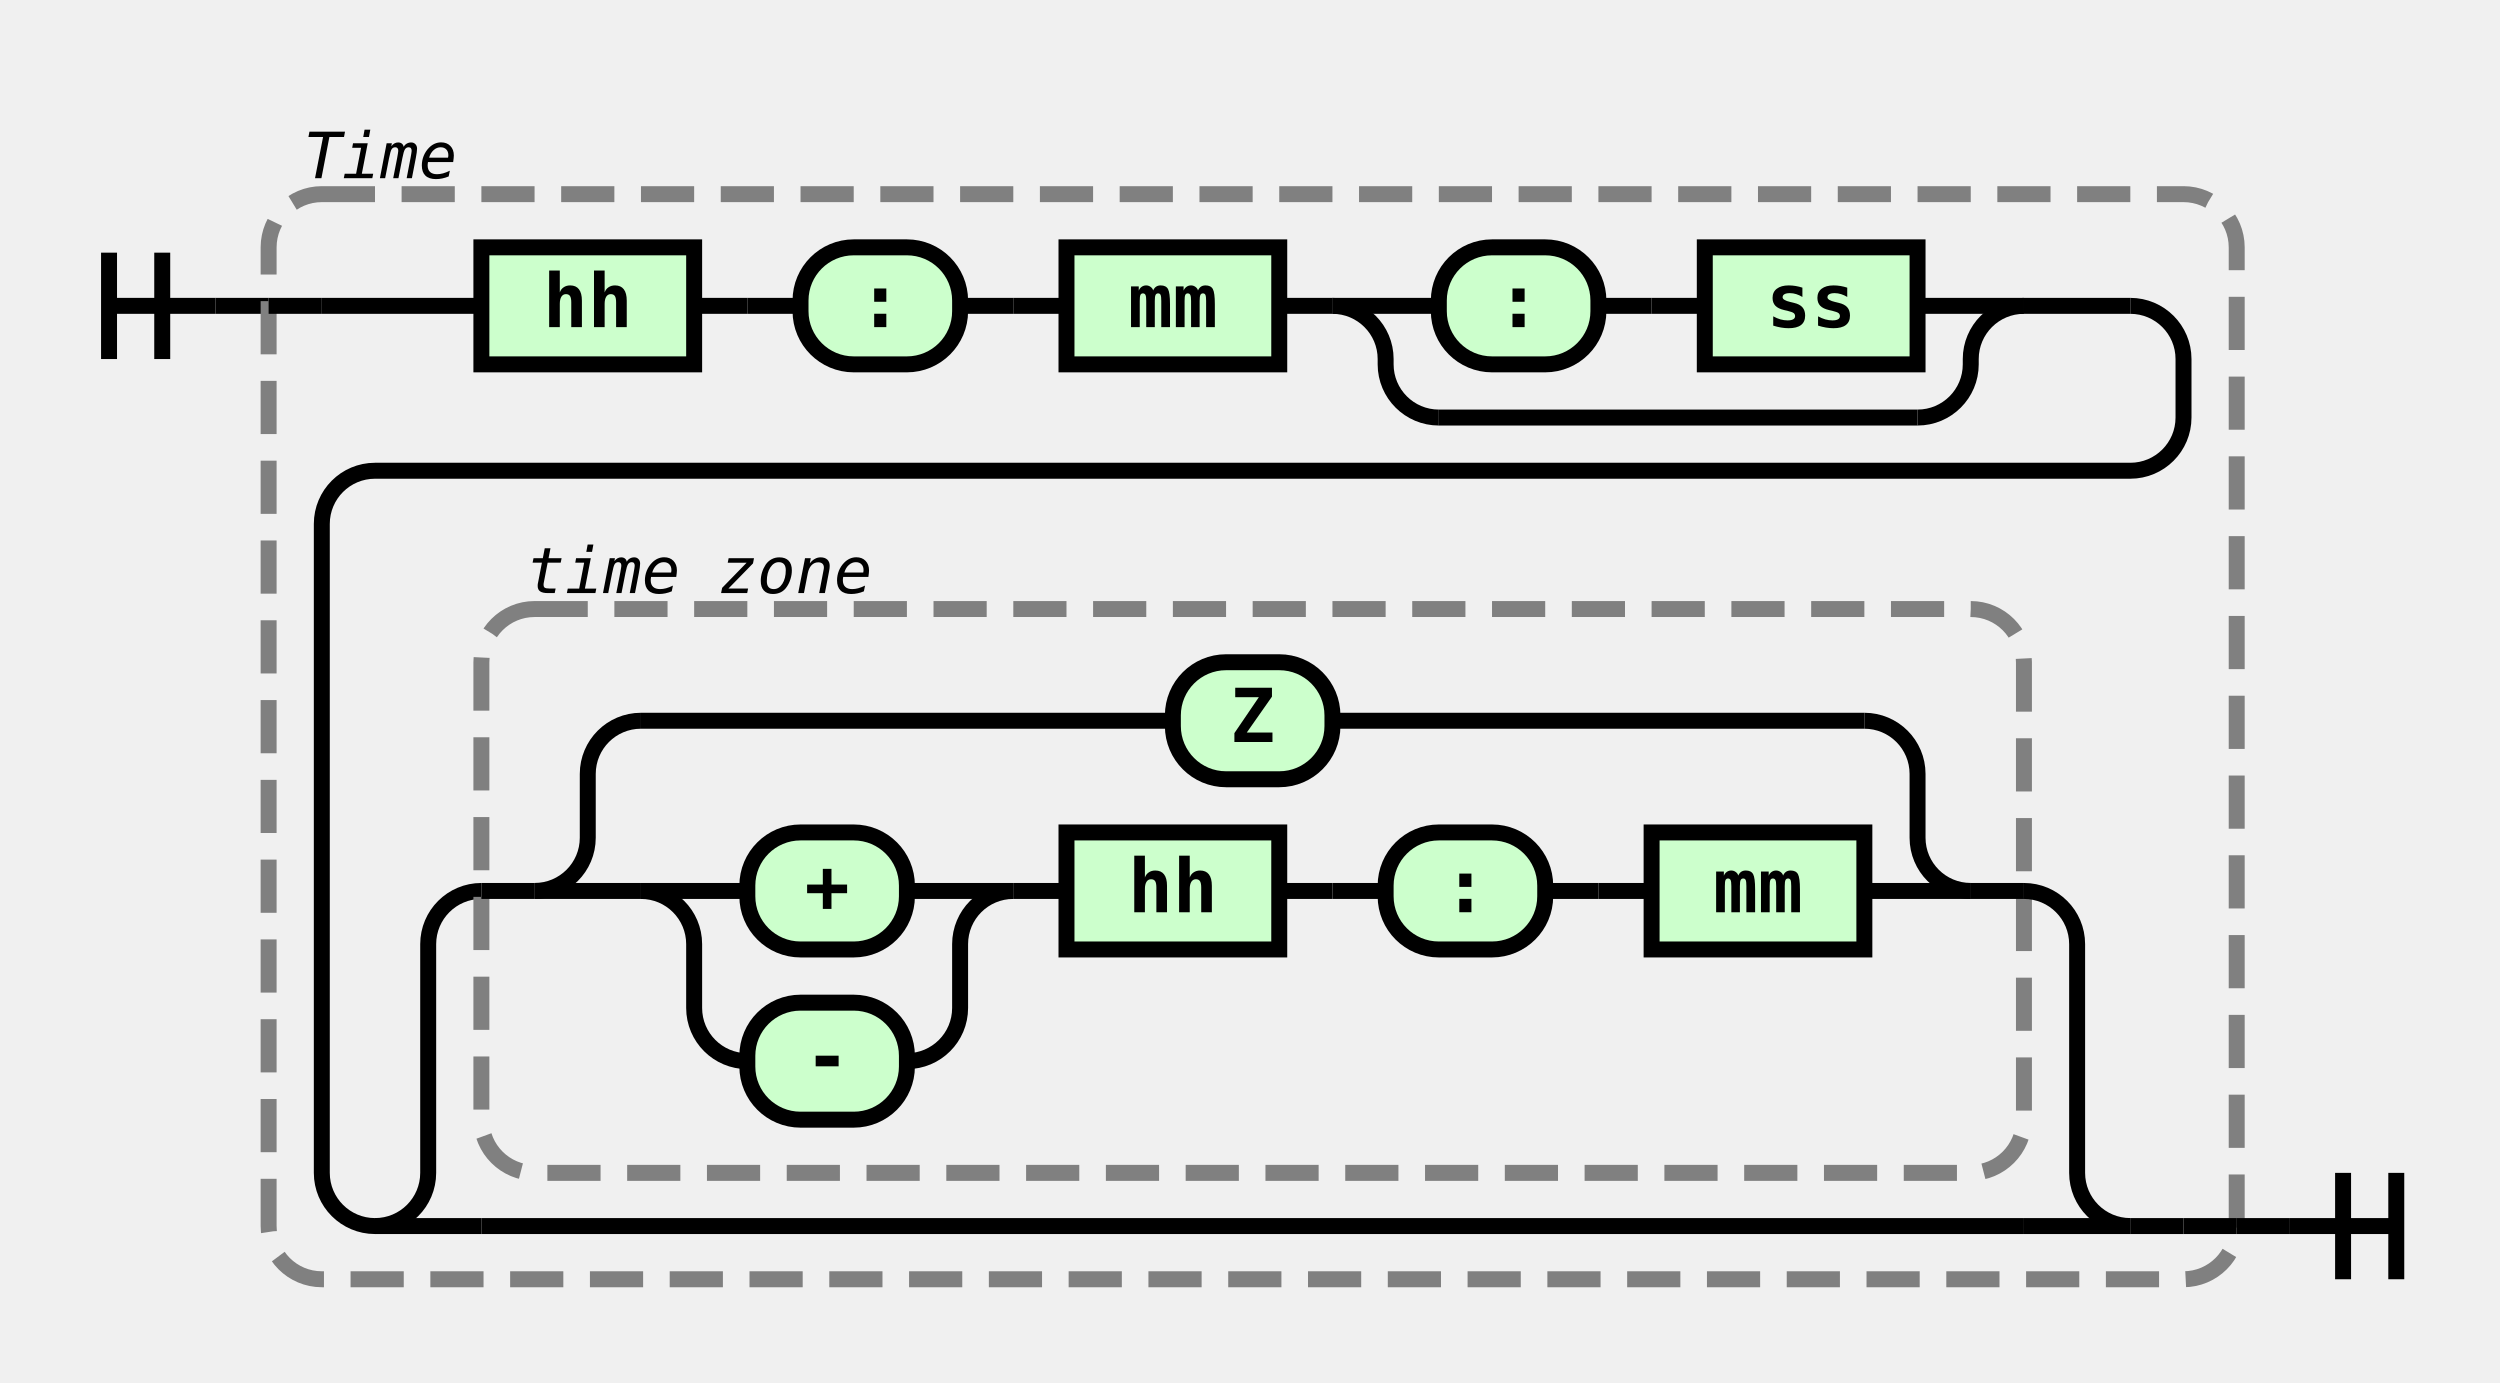
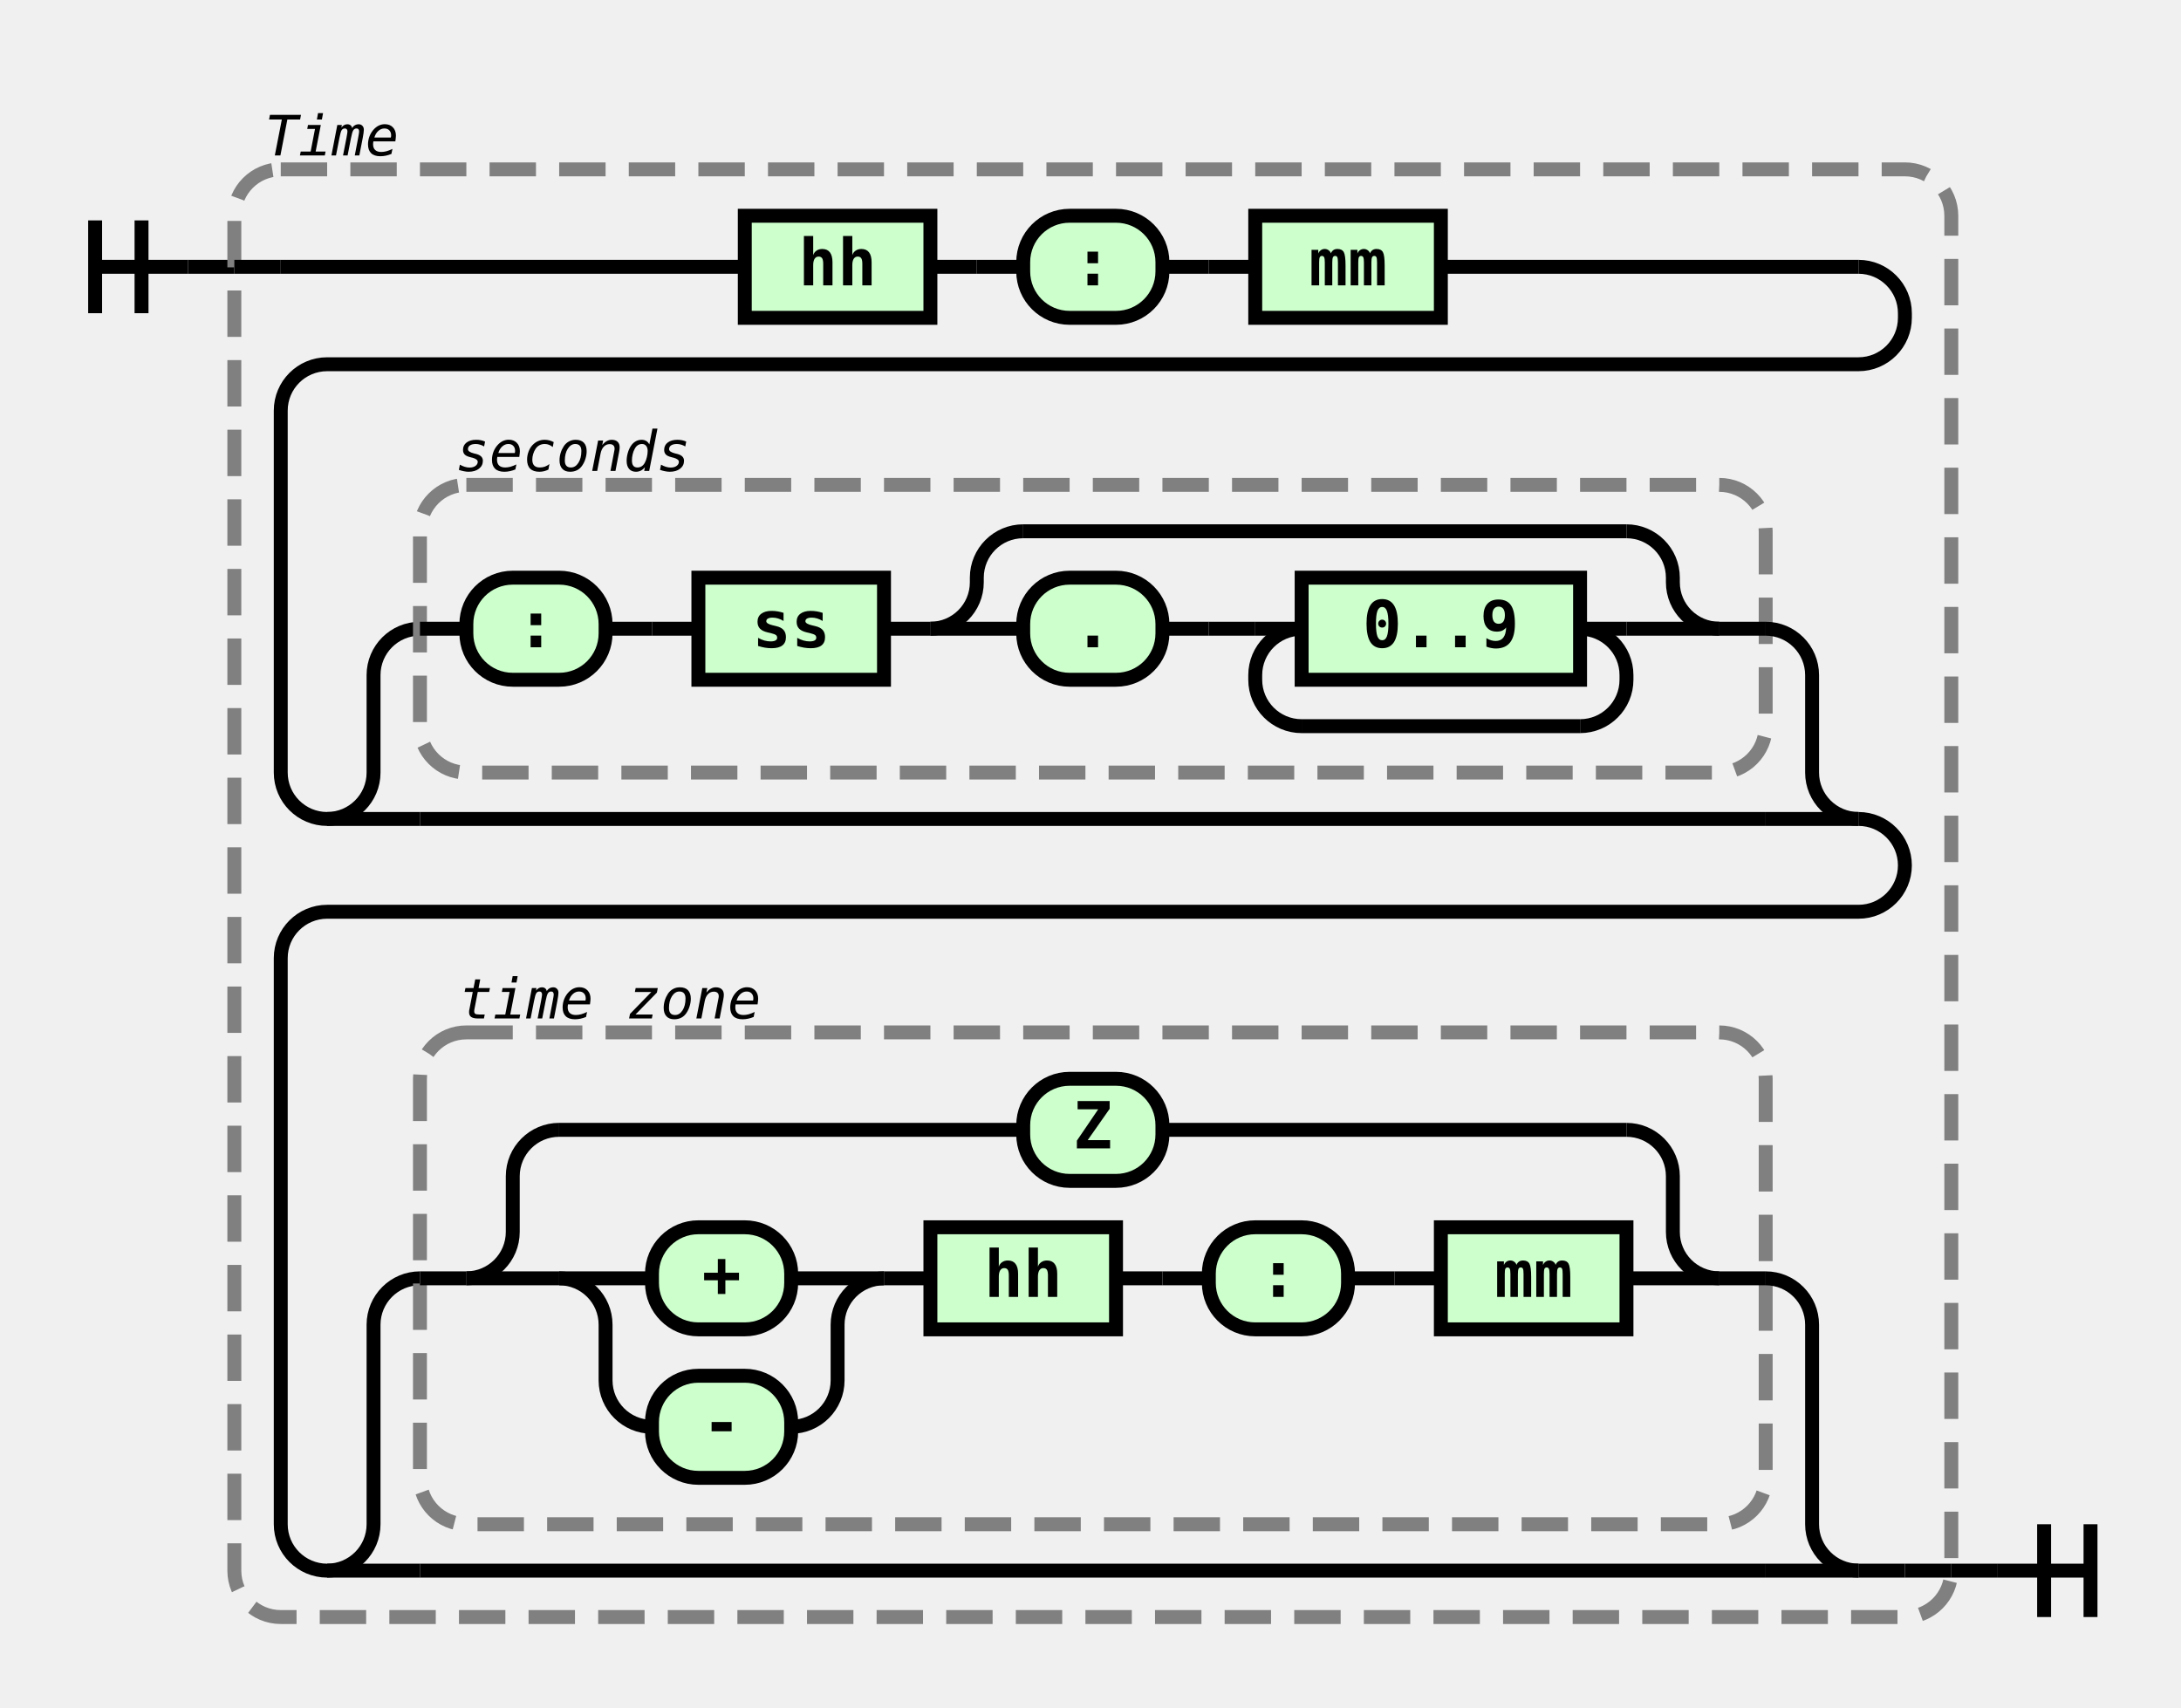
- <svg xmlns="http://www.w3.org/2000/svg" class="railroad-diagram" width="470" height="260" viewBox="0 0 470 260">
+ <svg xmlns="http://www.w3.org/2000/svg" class="railroad-diagram" width="470" height="368" viewBox="0 0 470 368">
  <g transform="translate(.5 .5)">
    <g>
      <path d="M20 47v20m10 -20v20m-10 -10h20" />
    </g>
    <path d="M40 57h10" />
    <g>
      <path d="M50 57h0" />
-       <path d="M420 230h0" />
-       <rect x="50" y="36" width="370" height="204" rx="10" ry="10" class="group-box" />
+       <path d="M420 338h0" />
+       <rect x="50" y="36" width="370" height="312" rx="10" ry="10" class="group-box" />
      <g>
        <path d="M50 57h10" />
        <path d="M60 57h10" />
        <g>
-           <path d="M70 57h20" />
-           <path d="M380 57h20" />
+           <path d="M70 57h90" />
+           <path d="M310 57h90" />
          <g class="non-terminal ">
-             <path d="M90 57h0" />
-             <path d="M130 57h0" />
-             <rect x="90" y="46" width="40" height="22" />
-             <text x="110" y="61">hh</text>
-           </g>
-           <path d="M130 57h10" />
-           <path d="M140 57h10" />
+             <path d="M160 57h0" />
+             <path d="M200 57h0" />
+             <rect x="160" y="46" width="40" height="22" />
+             <text x="180" y="61">hh</text>
+           </g>
+           <path d="M200 57h10" />
+           <path d="M210 57h10" />
          <g class="terminal ">
-             <path d="M150 57h0" />
-             <path d="M180 57h0" />
-             <rect x="150" y="46" width="30" height="22" rx="10" ry="10" />
-             <text x="165" y="61">:</text>
-           </g>
-           <path d="M180 57h10" />
-           <path d="M190 57h10" />
+             <path d="M220 57h0" />
+             <path d="M250 57h0" />
+             <rect x="220" y="46" width="30" height="22" rx="10" ry="10" />
+             <text x="235" y="61">:</text>
+           </g>
+           <path d="M250 57h10" />
+           <path d="M260 57h10" />
          <g class="non-terminal ">
-             <path d="M200 57h0" />
-             <path d="M240 57h0" />
-             <rect x="200" y="46" width="40" height="22" />
-             <text x="220" y="61">mm</text>
-           </g>
-           <path d="M240 57h10" />
-           <g>
-             <path d="M250 57h0" />
-             <path d="M380 57h0" />
-             <path d="M250 57h20" />
+             <path d="M270 57h0" />
+             <path d="M310 57h0" />
+             <rect x="270" y="46" width="40" height="22" />
+             <text x="290" y="61">mm</text>
+           </g>
+         </g>
+         <path d="M400 57a10 10 0 0 1 10 10v1a10 10 0 0 1 -10 10h-330a10 10 0 0 0 -10 10v78a10 10 0 0 0 10 10" />
+         <g>
+           <path d="M70 176h0" />
+           <path d="M400 176h0" />
+           <path d="M70 176a10 10 0 0 0 10 -10v-21a10 10 0 0 1 10 -10" />
+           <g>
+             <path d="M90 135h0" />
+             <path d="M380 135h0" />
+             <rect x="90" y="104" width="290" height="62" rx="10" ry="10" class="group-box" />
            <g>
-               <path d="M270 57h0" />
-               <path d="M360 57h0" />
+               <path d="M90 135h10" />
+               <path d="M370 135h10" />
              <g class="terminal ">
-                 <path d="M270 57h0" />
-                 <path d="M300 57h0" />
-                 <rect x="270" y="46" width="30" height="22" rx="10" ry="10" />
-                 <text x="285" y="61">:</text>
-               </g>
-               <path d="M300 57h10" />
-               <path d="M310 57h10" />
+                 <path d="M100 135h0" />
+                 <path d="M130 135h0" />
+                 <rect x="100" y="124" width="30" height="22" rx="10" ry="10" />
+                 <text x="115" y="139">:</text>
+               </g>
+               <path d="M130 135h10" />
+               <path d="M140 135h10" />
              <g class="non-terminal ">
-                 <path d="M320 57h0" />
-                 <path d="M360 57h0" />
-                 <rect x="320" y="46" width="40" height="22" />
-                 <text x="340" y="61">ss</text>
-               </g>
-             </g>
-             <path d="M360 57h20" />
-             <path d="M250 57a10 10 0 0 1 10 10v1a10 10 0 0 0 10 10" />
+                 <path d="M150 135h0" />
+                 <path d="M190 135h0" />
+                 <rect x="150" y="124" width="40" height="22" />
+                 <text x="170" y="139">ss</text>
+               </g>
+               <path d="M190 135h10" />
+               <g>
+                 <path d="M200 135h0" />
+                 <path d="M370 135h0" />
+                 <path d="M200 135a10 10 0 0 0 10 -10v-1a10 10 0 0 1 10 -10" />
+                 <g>
+                   <path d="M220 114h130" />
+                 </g>
+                 <path d="M350 114a10 10 0 0 1 10 10v1a10 10 0 0 0 10 10" />
+                 <path d="M200 135h20" />
+                 <g>
+                   <path d="M220 135h0" />
+                   <path d="M350 135h0" />
+                   <g class="terminal ">
+                     <path d="M220 135h0" />
+                     <path d="M250 135h0" />
+                     <rect x="220" y="124" width="30" height="22" rx="10" ry="10" />
+                     <text x="235" y="139">.</text>
+                   </g>
+                   <path d="M250 135h10" />
+                   <path d="M260 135h10" />
+                   <g>
+                     <path d="M270 135h0" />
+                     <path d="M350 135h0" />
+                     <path d="M270 135h10" />
+                     <g class="non-terminal ">
+                       <path d="M280 135h0" />
+                       <path d="M340 135h0" />
+                       <rect x="280" y="124" width="60" height="22" />
+                       <text x="310" y="139">0..9</text>
+                     </g>
+                     <path d="M340 135h10" />
+                     <path d="M280 135a10 10 0 0 0 -10 10v1a10 10 0 0 0 10 10" />
+                     <g>
+                       <path d="M280 156h60" />
+                     </g>
+                     <path d="M340 156a10 10 0 0 0 10 -10v-1a10 10 0 0 0 -10 -10" />
+                   </g>
+                 </g>
+                 <path d="M350 135h20" />
+               </g>
+             </g>
+             <g class="comment ">
+               <path d="M90 96h0" />
+               <path d="M156 96h0" />
+               <text x="123" y="101" class="comment">seconds</text>
+             </g>
+           </g>
+           <path d="M380 135a10 10 0 0 1 10 10v21a10 10 0 0 0 10 10" />
+           <path d="M70 176h20" />
+           <g>
+             <path d="M90 176h290" />
+           </g>
+           <path d="M380 176h20" />
+         </g>
+         <path d="M400 176a10 10 0 0 1 10 10v0a10 10 0 0 1 -10 10h-330a10 10 0 0 0 -10 10v122a10 10 0 0 0 10 10" />
+         <g>
+           <path d="M70 338h0" />
+           <path d="M400 338h0" />
+           <path d="M70 338a10 10 0 0 0 10 -10v-43a10 10 0 0 1 10 -10" />
+           <g>
+             <path d="M90 275h0" />
+             <path d="M380 275h0" />
+             <rect x="90" y="222" width="290" height="106" rx="10" ry="10" class="group-box" />
            <g>
-               <path d="M270 78h90" />
-             </g>
-             <path d="M360 78a10 10 0 0 0 10 -10v-1a10 10 0 0 1 10 -10" />
-           </g>
+               <path d="M90 275h10" />
+               <path d="M370 275h10" />
+               <g>
+                 <path d="M100 275h0" />
+                 <path d="M370 275h0" />
+                 <path d="M100 275a10 10 0 0 0 10 -10v-12a10 10 0 0 1 10 -10" />
+                 <g class="terminal ">
+                   <path d="M120 243h100" />
+                   <path d="M250 243h100" />
+                   <rect x="220" y="232" width="30" height="22" rx="10" ry="10" />
+                   <text x="235" y="247">Z</text>
+                 </g>
+                 <path d="M350 243a10 10 0 0 1 10 10v12a10 10 0 0 0 10 10" />
+                 <path d="M100 275h20" />
+                 <g>
+                   <path d="M120 275h0" />
+                   <path d="M350 275h0" />
+                   <g>
+                     <path d="M120 275h0" />
+                     <path d="M190 275h0" />
+                     <path d="M120 275h20" />
+                     <g class="terminal ">
+                       <path d="M140 275h0" />
+                       <path d="M170 275h0" />
+                       <rect x="140" y="264" width="30" height="22" rx="10" ry="10" />
+                       <text x="155" y="279">+</text>
+                     </g>
+                     <path d="M170 275h20" />
+                     <path d="M120 275a10 10 0 0 1 10 10v12a10 10 0 0 0 10 10" />
+                     <g class="terminal ">
+                       <path d="M140 307h0" />
+                       <path d="M170 307h0" />
+                       <rect x="140" y="296" width="30" height="22" rx="10" ry="10" />
+                       <text x="155" y="311">-</text>
+                     </g>
+                     <path d="M170 307a10 10 0 0 0 10 -10v-12a10 10 0 0 1 10 -10" />
+                   </g>
+                   <path d="M190 275h10" />
+                   <g class="non-terminal ">
+                     <path d="M200 275h0" />
+                     <path d="M240 275h0" />
+                     <rect x="200" y="264" width="40" height="22" />
+                     <text x="220" y="279">hh</text>
+                   </g>
+                   <path d="M240 275h10" />
+                   <path d="M250 275h10" />
+                   <g class="terminal ">
+                     <path d="M260 275h0" />
+                     <path d="M290 275h0" />
+                     <rect x="260" y="264" width="30" height="22" rx="10" ry="10" />
+                     <text x="275" y="279">:</text>
+                   </g>
+                   <path d="M290 275h10" />
+                   <path d="M300 275h10" />
+                   <g class="non-terminal ">
+                     <path d="M310 275h0" />
+                     <path d="M350 275h0" />
+                     <rect x="310" y="264" width="40" height="22" />
+                     <text x="330" y="279">mm</text>
+                   </g>
+                 </g>
+                 <path d="M350 275h20" />
+               </g>
+             </g>
+             <g class="comment ">
+               <path d="M90 214h0" />
+               <path d="M172 214h0" />
+               <text x="131" y="219" class="comment">time zone</text>
+             </g>
+           </g>
+           <path d="M380 275a10 10 0 0 1 10 10v43a10 10 0 0 0 10 10" />
+           <path d="M70 338h20" />
+           <g>
+             <path d="M90 338h290" />
+           </g>
+           <path d="M380 338h20" />
        </g>
-         <path d="M400 57a10 10 0 0 1 10 10v11a10 10 0 0 1 -10 10h-330a10 10 0 0 0 -10 10v122a10 10 0 0 0 10 10" />
-         <g>
-           <path d="M70 230h0" />
-           <path d="M400 230h0" />
-           <path d="M70 230a10 10 0 0 0 10 -10v-43a10 10 0 0 1 10 -10" />
-           <g>
-             <path d="M90 167h0" />
-             <path d="M380 167h0" />
-             <rect x="90" y="114" width="290" height="106" rx="10" ry="10" class="group-box" />
-             <g>
-               <path d="M90 167h10" />
-               <path d="M370 167h10" />
-               <g>
-                 <path d="M100 167h0" />
-                 <path d="M370 167h0" />
-                 <path d="M100 167a10 10 0 0 0 10 -10v-12a10 10 0 0 1 10 -10" />
-                 <g class="terminal ">
-                   <path d="M120 135h100" />
-                   <path d="M250 135h100" />
-                   <rect x="220" y="124" width="30" height="22" rx="10" ry="10" />
-                   <text x="235" y="139">Z</text>
-                 </g>
-                 <path d="M350 135a10 10 0 0 1 10 10v12a10 10 0 0 0 10 10" />
-                 <path d="M100 167h20" />
-                 <g>
-                   <path d="M120 167h0" />
-                   <path d="M350 167h0" />
-                   <g>
-                     <path d="M120 167h0" />
-                     <path d="M190 167h0" />
-                     <path d="M120 167h20" />
-                     <g class="terminal ">
-                       <path d="M140 167h0" />
-                       <path d="M170 167h0" />
-                       <rect x="140" y="156" width="30" height="22" rx="10" ry="10" />
-                       <text x="155" y="171">+</text>
-                     </g>
-                     <path d="M170 167h20" />
-                     <path d="M120 167a10 10 0 0 1 10 10v12a10 10 0 0 0 10 10" />
-                     <g class="terminal ">
-                       <path d="M140 199h0" />
-                       <path d="M170 199h0" />
-                       <rect x="140" y="188" width="30" height="22" rx="10" ry="10" />
-                       <text x="155" y="203">-</text>
-                     </g>
-                     <path d="M170 199a10 10 0 0 0 10 -10v-12a10 10 0 0 1 10 -10" />
-                   </g>
-                   <path d="M190 167h10" />
-                   <g class="non-terminal ">
-                     <path d="M200 167h0" />
-                     <path d="M240 167h0" />
-                     <rect x="200" y="156" width="40" height="22" />
-                     <text x="220" y="171">hh</text>
-                   </g>
-                   <path d="M240 167h10" />
-                   <path d="M250 167h10" />
-                   <g class="terminal ">
-                     <path d="M260 167h0" />
-                     <path d="M290 167h0" />
-                     <rect x="260" y="156" width="30" height="22" rx="10" ry="10" />
-                     <text x="275" y="171">:</text>
-                   </g>
-                   <path d="M290 167h10" />
-                   <path d="M300 167h10" />
-                   <g class="non-terminal ">
-                     <path d="M310 167h0" />
-                     <path d="M350 167h0" />
-                     <rect x="310" y="156" width="40" height="22" />
-                     <text x="330" y="171">mm</text>
-                   </g>
-                 </g>
-                 <path d="M350 167h20" />
-               </g>
-             </g>
-             <g class="comment ">
-               <path d="M90 106h0" />
-               <path d="M172 106h0" />
-               <text x="131" y="111" class="comment">time zone</text>
-             </g>
-           </g>
-           <path d="M380 167a10 10 0 0 1 10 10v43a10 10 0 0 0 10 10" />
-           <path d="M70 230h20" />
-           <g>
-             <path d="M90 230h290" />
-           </g>
-           <path d="M380 230h20" />
-         </g>
-         <path d="M400 230h10" />
-         <path d="M410 230h10" />
+         <path d="M400 338h10" />
+         <path d="M410 338h10" />
      </g>
      <g class="comment ">
        <path d="M50 28h0" />
        <path d="M92 28h0" />
        <text x="71" y="33" class="comment">Time</text>
      </g>
    </g>
-     <path d="M420 230h10" />
-     <path d="M 430 230 h 20 m -10 -10 v 20 m 10 -20 v 20" />
+     <path d="M420 338h10" />
+     <path d="M 430 338 h 20 m -10 -10 v 20 m 10 -20 v 20" />
  </g>
  <style>
	svg {
		background-color: hsl(30,20%,95%);
	}
	path {
		stroke-width: 3;
		stroke: black;
		fill: rgba(0,0,0,0);
	}
	text {
		font: bold 14px monospace;
		text-anchor: middle;
		white-space: pre;
	}
	text.diagram-text {
		font-size: 12px;
	}
	text.diagram-arrow {
		font-size: 16px;
	}
	text.label {
		text-anchor: start;
	}
	text.comment {
		font: italic 12px monospace;
	}
	g.non-terminal text {
		/*font-style: italic;*/
	}
	rect {
		stroke-width: 3;
		stroke: black;
		fill: hsl(120,100%,90%);
	}
	rect.group-box {
		stroke: gray;
		stroke-dasharray: 10 5;
		fill: none;
	}
	path.diagram-text {
		stroke-width: 3;
		stroke: black;
		fill: white;
		cursor: help;
	}
	g.diagram-text:hover path.diagram-text {
		fill: #eee;
	}</style>
</svg>
